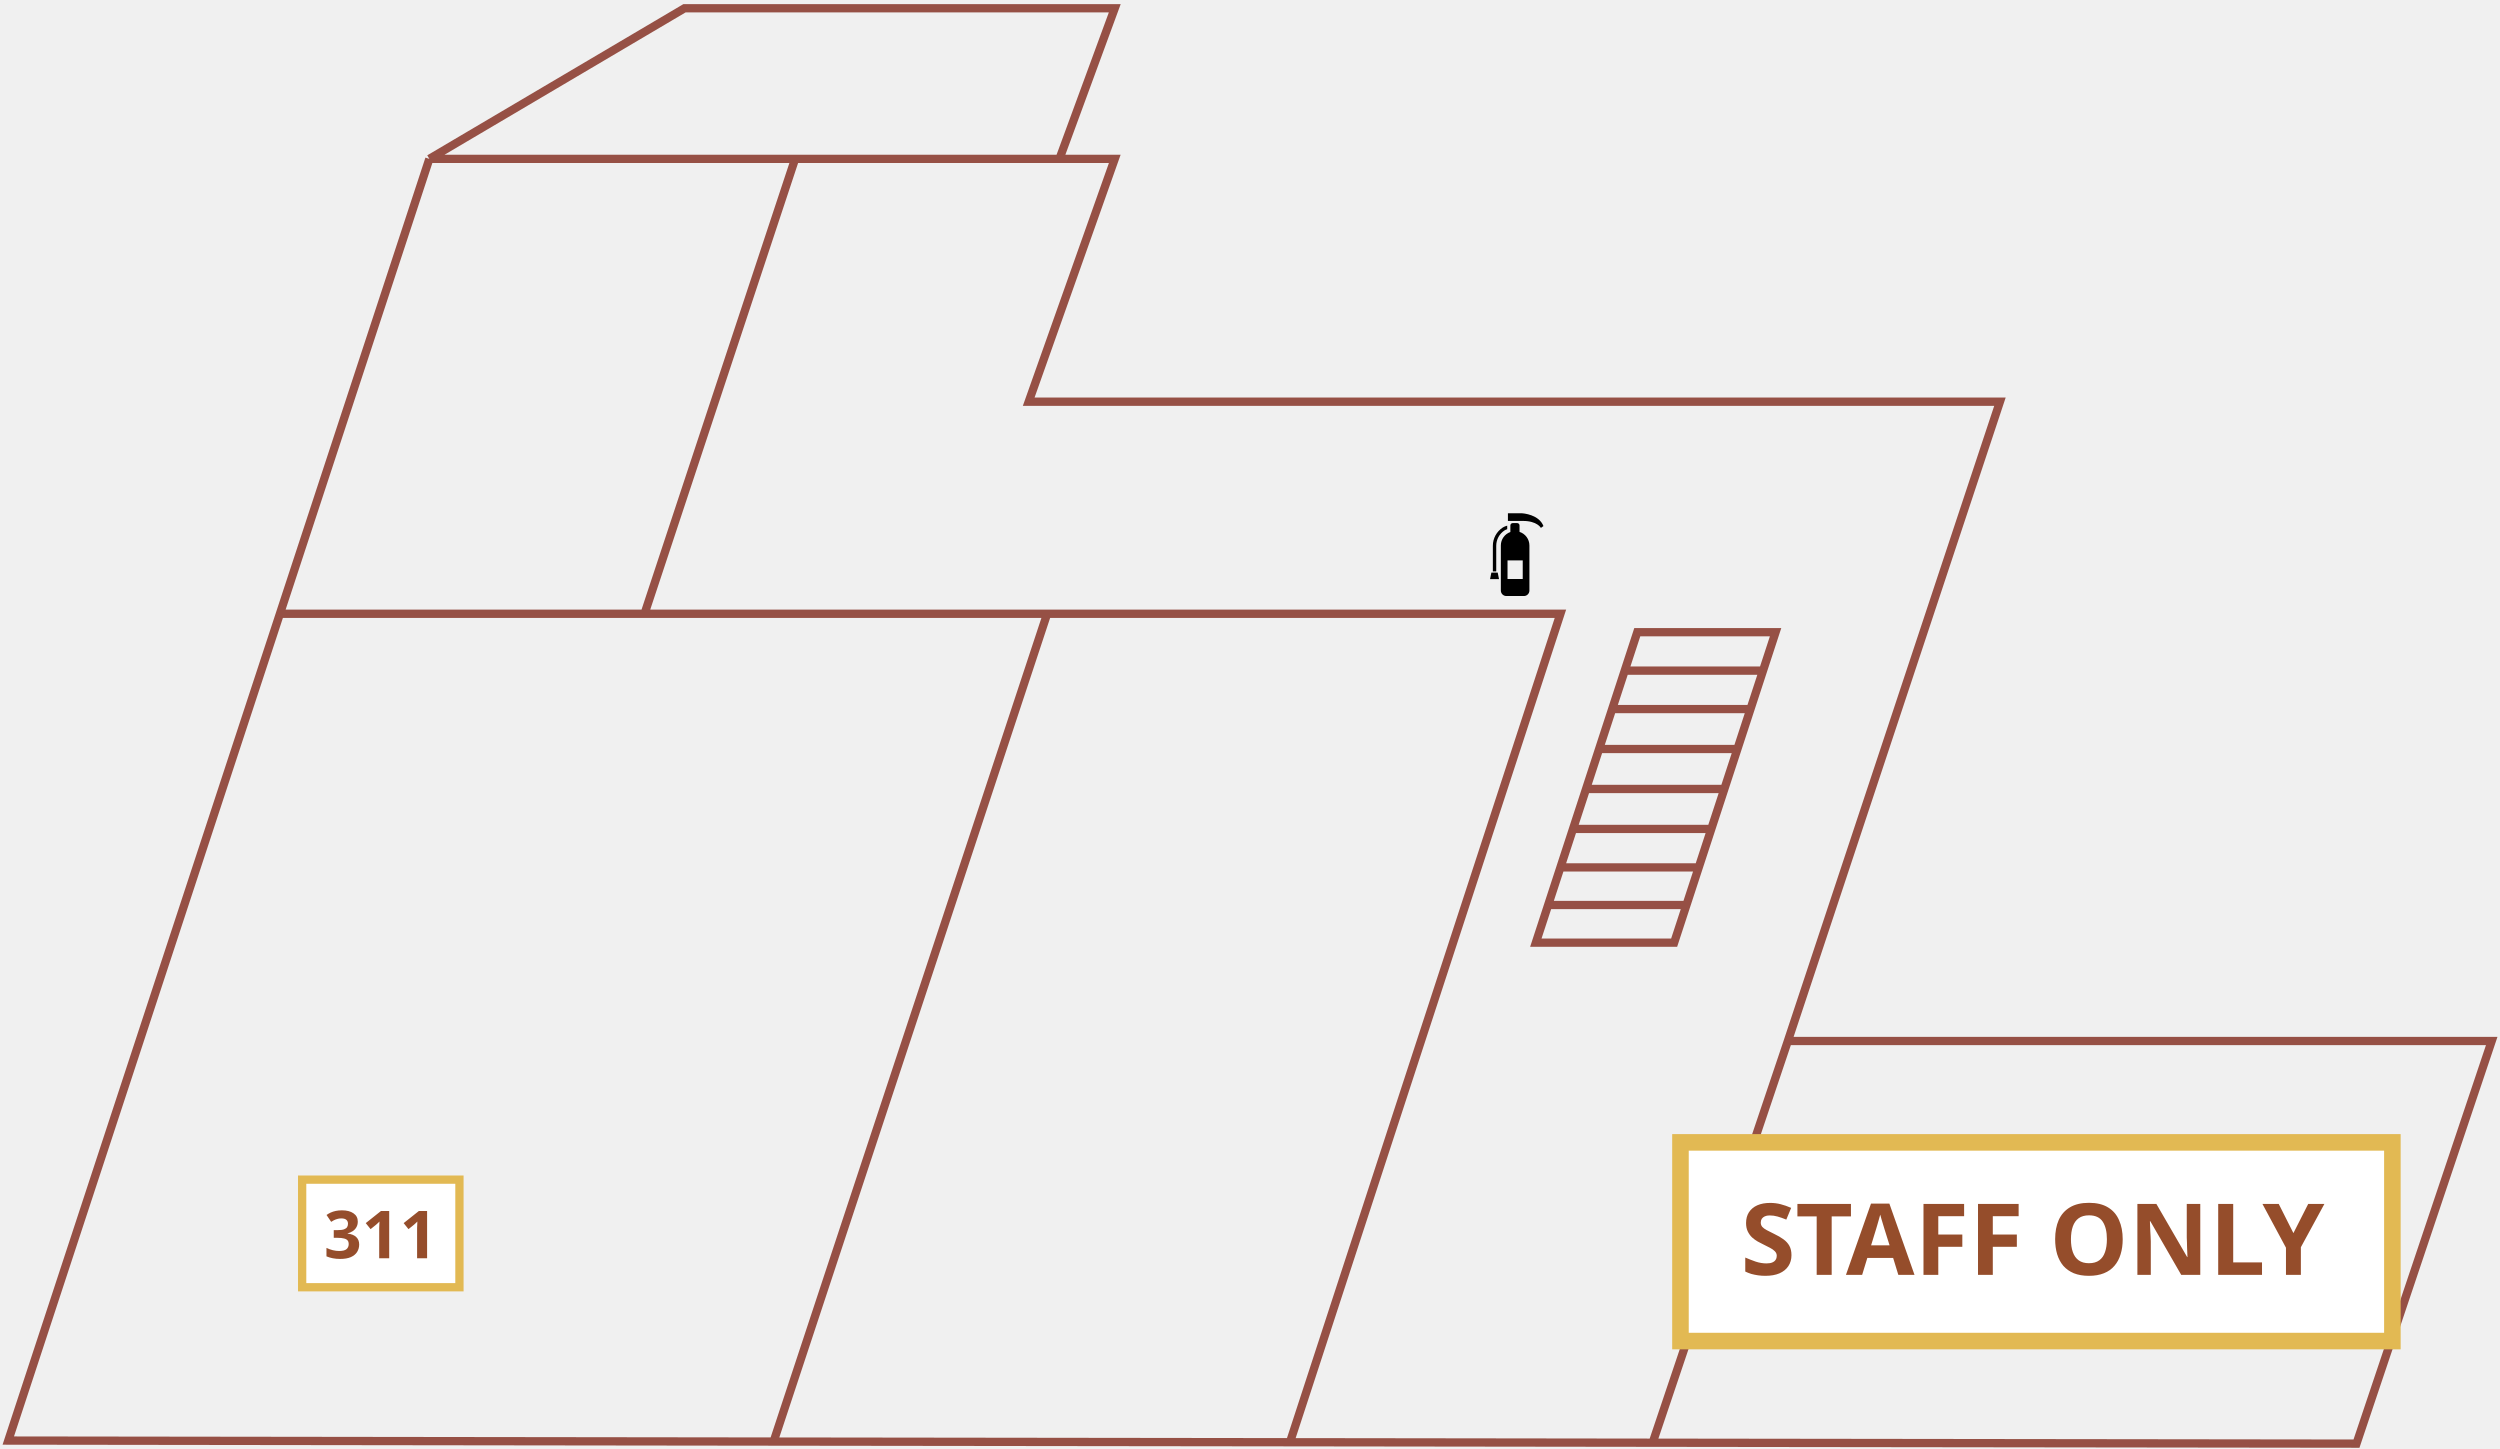
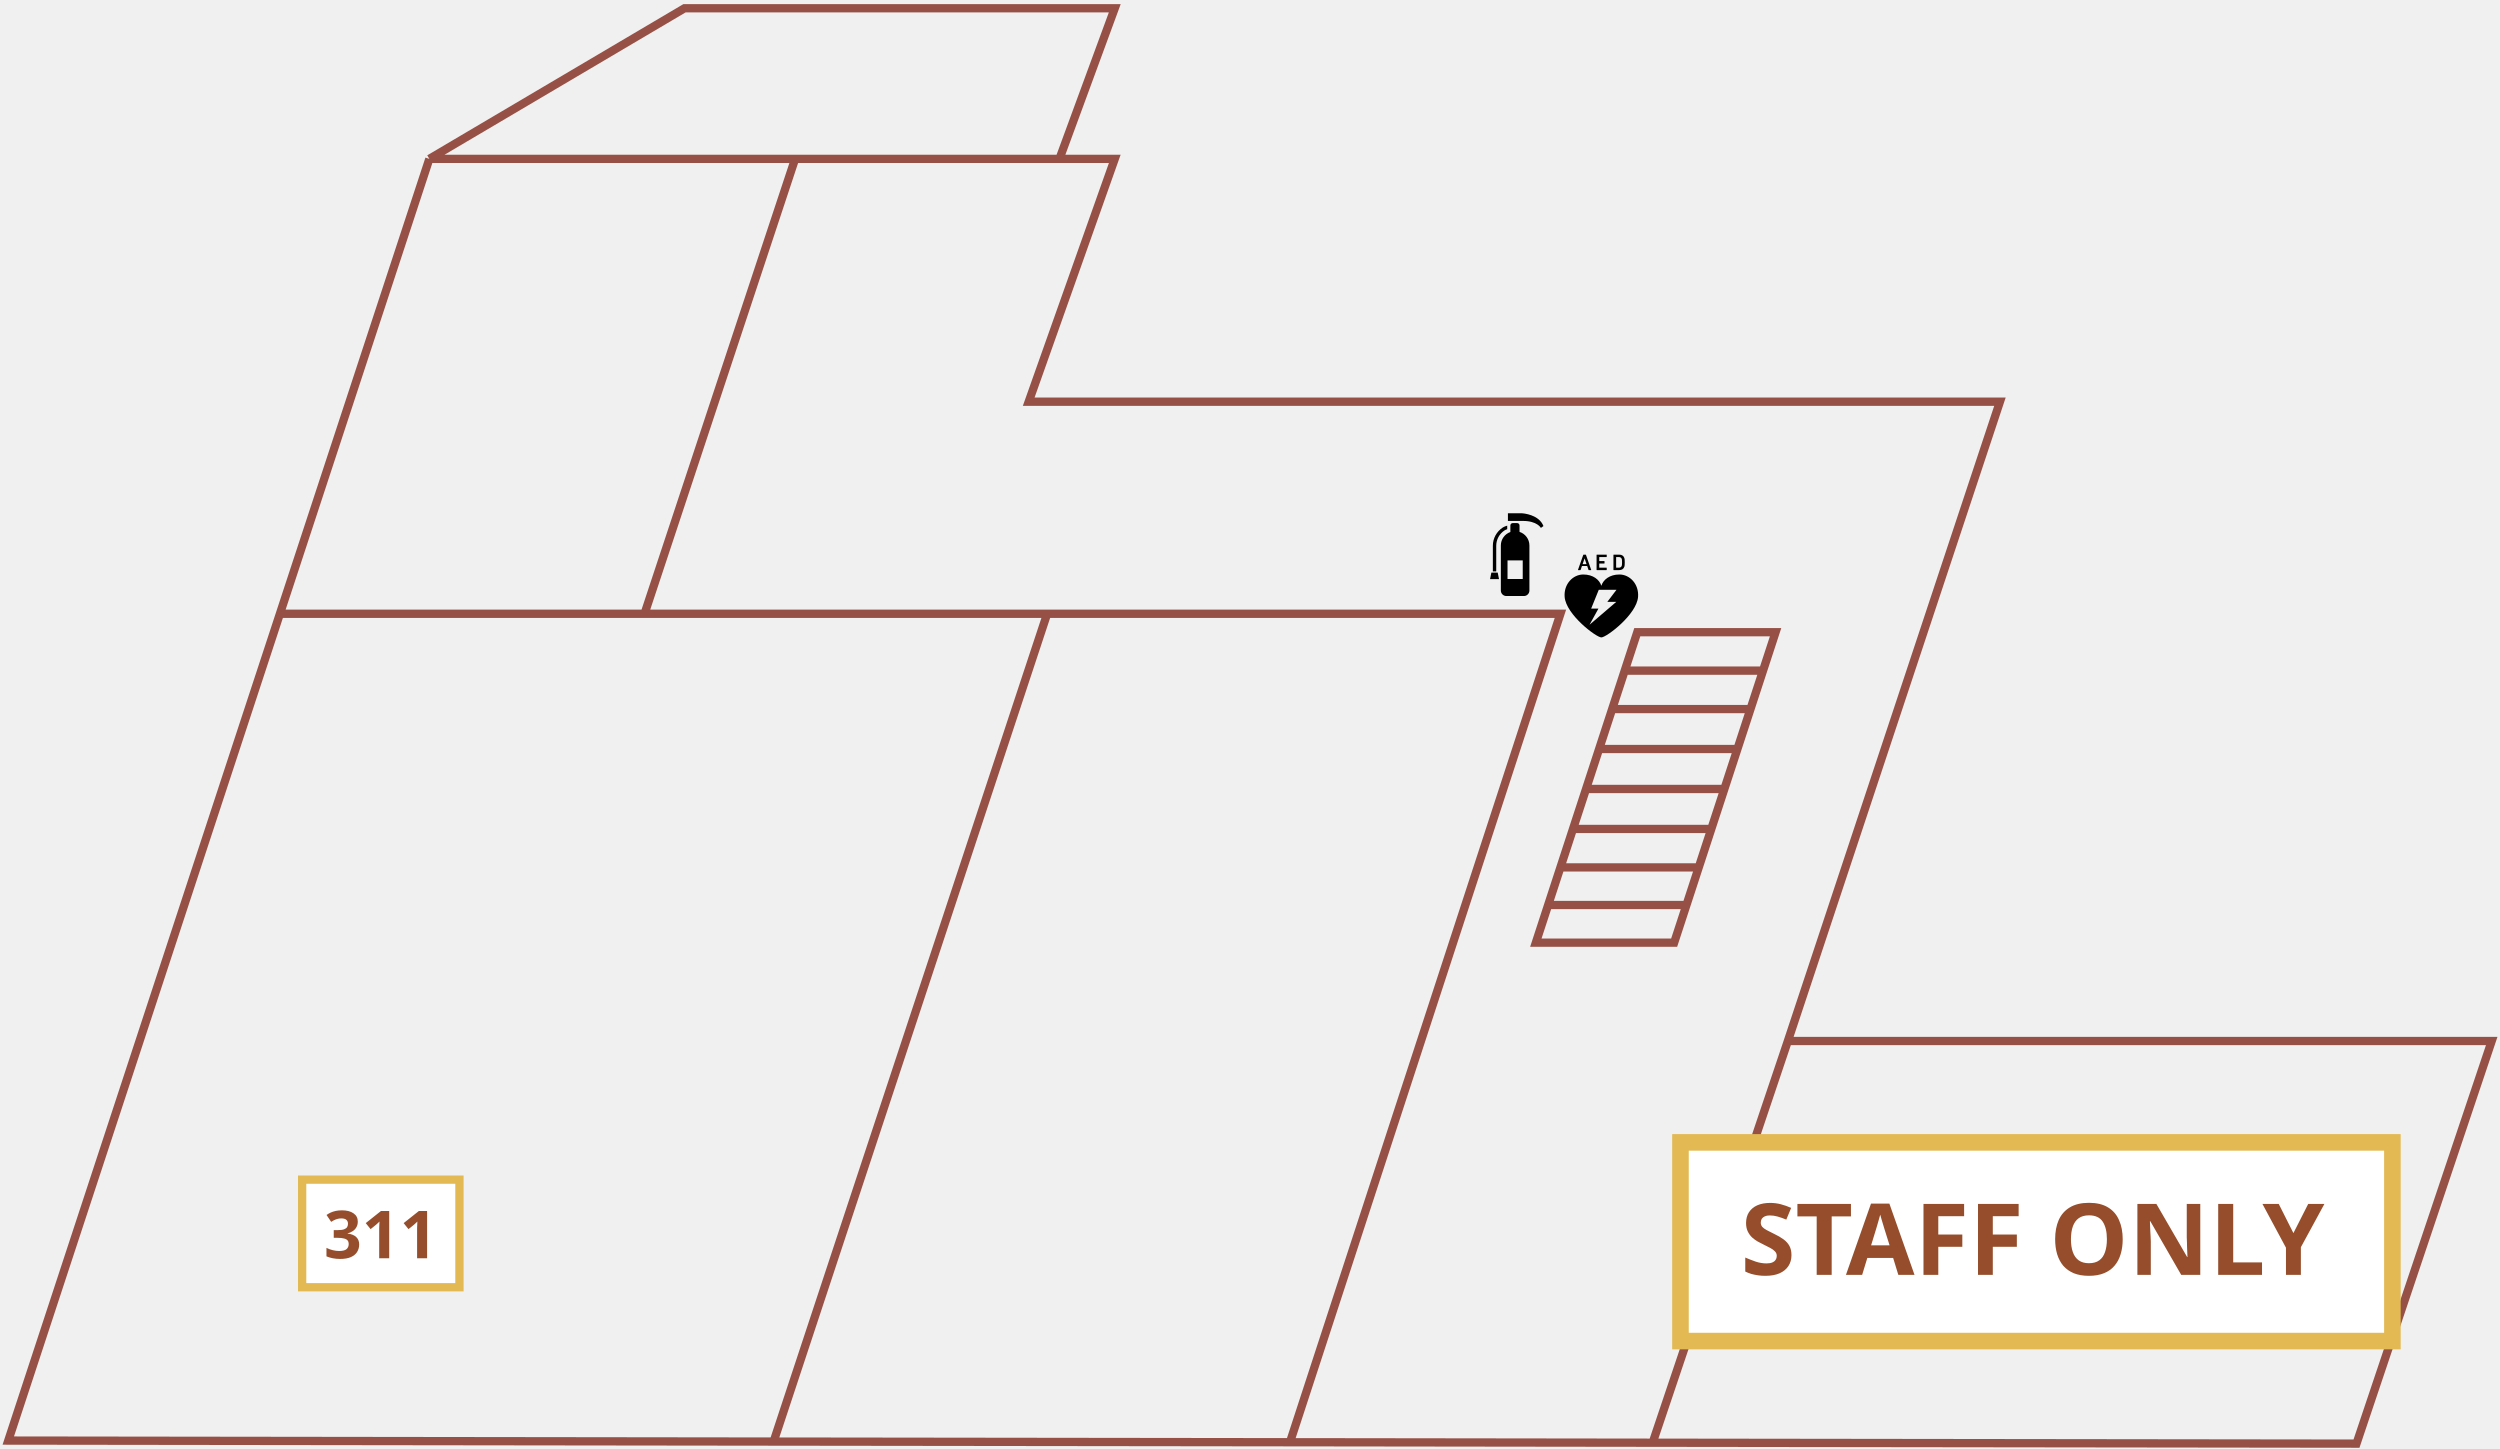
<svg xmlns="http://www.w3.org/2000/svg" width="302" height="175" viewBox="0 0 302 175" fill="none">
  <path d="M51.866 19.193L82.683 1H134.663L127.98 19.193M51.866 19.193L33.813 74.144M51.866 19.193H96.049M127.98 19.193H134.663L124.267 48.525H241.594L215.975 125.752M127.98 19.193H96.049M215.975 125.752H301L284.663 174.391L199.639 174.28M215.975 125.752L199.639 174.28M33.813 74.144L1 174.02L93.451 174.141M33.813 74.144H77.856M155.827 174.222L188.5 74.144H126.495M155.827 174.222L93.451 174.141M155.827 174.222L199.639 174.28M93.451 174.141L126.495 74.144M126.495 74.144H77.856M77.856 74.144L96.049 19.193M187.015 109.326L185.53 113.871H202.238L203.723 109.326M187.015 109.326H203.723M187.015 109.326L188.5 104.78M203.723 109.326L205.208 104.78M188.5 104.78H205.208M188.5 104.78L190.018 100.134M205.208 104.78L206.726 100.134M190.018 100.134H206.726M190.018 100.134L191.595 95.307M206.726 100.134L208.303 95.307M191.595 95.307H208.303M191.595 95.307L193.172 90.48M208.303 95.307L209.88 90.48M193.172 90.48H209.88M193.172 90.48L194.749 85.653M209.88 90.48L211.457 85.653M194.749 85.653H211.457M194.749 85.653L196.266 81.012M211.457 85.653L214.49 76.371H197.782L196.266 81.012M196.266 81.012H212.634" stroke="#965045" />
  <rect x="203" y="138" width="86" height="24" fill="white" stroke="#E2B953" stroke-width="2" />
  <path d="M216.409 151.624C216.409 152.128 216.285 152.568 216.037 152.944C215.789 153.32 215.429 153.612 214.957 153.82C214.493 154.02 213.925 154.12 213.253 154.12C212.957 154.12 212.665 154.1 212.377 154.06C212.097 154.02 211.825 153.964 211.561 153.892C211.305 153.812 211.061 153.716 210.829 153.604V151.912C211.237 152.088 211.657 152.252 212.089 152.404C212.529 152.548 212.965 152.62 213.397 152.62C213.693 152.62 213.929 152.58 214.105 152.5C214.289 152.42 214.421 152.312 214.501 152.176C214.589 152.04 214.633 151.884 214.633 151.708C214.633 151.492 214.557 151.308 214.405 151.156C214.261 151.004 214.065 150.864 213.817 150.736C213.569 150.6 213.285 150.456 212.965 150.304C212.765 150.208 212.549 150.096 212.317 149.968C212.085 149.832 211.861 149.668 211.645 149.476C211.437 149.276 211.265 149.036 211.129 148.756C210.993 148.476 210.925 148.14 210.925 147.748C210.925 147.236 211.041 146.8 211.273 146.44C211.513 146.072 211.849 145.792 212.281 145.6C212.721 145.408 213.237 145.312 213.829 145.312C214.277 145.312 214.701 145.364 215.101 145.468C215.509 145.572 215.933 145.72 216.373 145.912L215.785 147.328C215.393 147.168 215.041 147.044 214.729 146.956C214.417 146.868 214.097 146.824 213.769 146.824C213.545 146.824 213.353 146.86 213.193 146.932C213.033 147.004 212.909 147.104 212.821 147.232C212.741 147.36 212.701 147.512 212.701 147.688C212.701 147.888 212.761 148.06 212.881 148.204C213.001 148.34 213.181 148.472 213.421 148.6C213.661 148.728 213.961 148.88 214.321 149.056C214.761 149.264 215.133 149.48 215.437 149.704C215.749 149.928 215.989 150.192 216.157 150.496C216.325 150.8 216.409 151.176 216.409 151.624ZM221.267 154H219.455V146.944H217.127V145.432H223.595V146.944H221.267V154ZM229.316 154L228.692 151.96H225.572L224.948 154H222.992L226.016 145.396H228.236L231.272 154H229.316ZM227.636 148.444C227.596 148.308 227.544 148.136 227.48 147.928C227.416 147.72 227.352 147.508 227.288 147.292C227.224 147.076 227.172 146.888 227.132 146.728C227.092 146.888 227.036 147.088 226.964 147.328C226.9 147.56 226.836 147.784 226.772 148C226.716 148.208 226.672 148.356 226.64 148.444L226.028 150.436H228.26L227.636 148.444ZM234.145 154H232.357V145.432H237.265V146.92H234.145V149.128H237.049V150.616H234.145V154ZM240.731 154H238.943V145.432H243.851V146.92H240.731V149.128H243.635V150.616H240.731V154ZM256.422 149.704C256.422 150.368 256.338 150.972 256.17 151.516C256.01 152.052 255.762 152.516 255.426 152.908C255.098 153.3 254.674 153.6 254.154 153.808C253.642 154.016 253.038 154.12 252.342 154.12C251.646 154.12 251.038 154.016 250.518 153.808C250.006 153.592 249.582 153.292 249.246 152.908C248.918 152.516 248.67 152.048 248.502 151.504C248.342 150.96 248.262 150.356 248.262 149.692C248.262 148.804 248.406 148.032 248.694 147.376C248.99 146.72 249.438 146.212 250.038 145.852C250.646 145.484 251.418 145.3 252.354 145.3C253.282 145.3 254.046 145.484 254.646 145.852C255.246 146.212 255.69 146.724 255.978 147.388C256.274 148.044 256.422 148.816 256.422 149.704ZM250.17 149.704C250.17 150.304 250.246 150.82 250.398 151.252C250.55 151.684 250.786 152.016 251.106 152.248C251.426 152.48 251.838 152.596 252.342 152.596C252.862 152.596 253.278 152.48 253.59 152.248C253.91 152.016 254.142 151.684 254.286 151.252C254.438 150.82 254.514 150.304 254.514 149.704C254.514 148.8 254.346 148.092 254.01 147.58C253.674 147.068 253.122 146.812 252.354 146.812C251.842 146.812 251.426 146.928 251.106 147.16C250.786 147.392 250.55 147.724 250.398 148.156C250.246 148.588 250.17 149.104 250.17 149.704ZM265.793 154H263.489L259.757 147.52H259.709C259.717 147.72 259.725 147.924 259.733 148.132C259.741 148.332 259.749 148.536 259.757 148.744C259.773 148.944 259.785 149.148 259.793 149.356C259.801 149.556 259.809 149.76 259.817 149.968V154H258.197V145.432H260.489L264.209 151.852H264.245C264.237 151.652 264.229 151.456 264.221 151.264C264.213 151.064 264.205 150.868 264.197 150.676C264.197 150.476 264.193 150.28 264.185 150.088C264.177 149.888 264.169 149.688 264.161 149.488V145.432H265.793V154ZM267.959 154V145.432H269.771V152.5H273.251V154H267.959ZM277.045 148.96L278.833 145.432H280.789L277.945 150.664V154H276.145V150.724L273.301 145.432H275.269L277.045 148.96Z" fill="#954D2B" />
  <rect x="36.5" y="142.5" width="19" height="13" fill="white" stroke="#E2B953" />
  <path d="M43.221 147.568C43.221 147.829 43.165 148.056 43.053 148.248C42.946 148.44 42.8 148.597 42.613 148.72C42.431 148.843 42.224 148.933 41.989 148.992V149.016C42.447 149.069 42.794 149.208 43.029 149.432C43.269 149.656 43.389 149.957 43.389 150.336C43.389 150.667 43.306 150.965 43.141 151.232C42.981 151.493 42.73 151.701 42.389 151.856C42.053 152.005 41.618 152.08 41.085 152.08C40.77 152.08 40.477 152.053 40.205 152C39.933 151.947 39.677 151.869 39.437 151.768V150.744C39.682 150.867 39.938 150.96 40.205 151.024C40.477 151.088 40.727 151.12 40.957 151.12C41.389 151.12 41.69 151.045 41.861 150.896C42.037 150.747 42.125 150.536 42.125 150.264C42.125 150.104 42.085 149.971 42.005 149.864C41.925 149.752 41.783 149.669 41.581 149.616C41.383 149.557 41.106 149.528 40.749 149.528H40.317V148.6H40.757C41.109 148.6 41.376 148.568 41.557 148.504C41.743 148.435 41.869 148.344 41.933 148.232C42.002 148.115 42.037 147.981 42.037 147.832C42.037 147.629 41.973 147.472 41.845 147.36C41.722 147.243 41.514 147.184 41.221 147.184C41.039 147.184 40.874 147.208 40.725 147.256C40.575 147.299 40.44 147.352 40.317 147.416C40.2 147.48 40.096 147.541 40.005 147.6L39.445 146.768C39.594 146.661 39.76 146.565 39.941 146.48C40.127 146.395 40.333 146.328 40.557 146.28C40.781 146.232 41.032 146.208 41.309 146.208C41.895 146.208 42.359 146.328 42.701 146.568C43.047 146.803 43.221 147.136 43.221 147.568ZM47.015 152H45.807V148.696C45.807 148.605 45.807 148.493 45.807 148.36C45.812 148.227 45.818 148.088 45.823 147.944C45.828 147.8 45.834 147.672 45.839 147.56C45.812 147.592 45.754 147.651 45.663 147.736C45.578 147.816 45.498 147.888 45.423 147.952L44.767 148.48L44.183 147.752L46.023 146.288H47.015V152ZM51.593 152H50.385V148.696C50.385 148.605 50.385 148.493 50.385 148.36C50.39 148.227 50.396 148.088 50.401 147.944C50.406 147.8 50.412 147.672 50.417 147.56C50.39 147.592 50.332 147.651 50.241 147.736C50.156 147.816 50.076 147.888 50.001 147.952L49.345 148.48L48.761 147.752L50.601 146.288H51.593V152Z" fill="#954D2B" />
  <path d="M183.75 62C183.44 62 182.157 62 182.157 62V62.929C182.157 62.929 183.042 62.929 183.971 62.929C185.697 62.929 186.14 63.77 186.14 63.77C186.14 63.77 186.14 63.77 186.449 63.549C185.918 62.177 184.06 62 183.75 62Z" fill="black" />
  <path d="M180.157 69.167L180 69.958H181.08L180.923 69.167H180.157Z" fill="black" />
  <path d="M183.559 64.251V63.475C183.559 63.317 183.431 63.189 183.272 63.189H182.739C182.58 63.189 182.453 63.317 182.453 63.475V64.267C181.782 64.503 181.302 65.142 181.302 65.894V71.336C181.302 71.703 181.599 72 181.966 72H184.09C184.456 72 184.753 71.703 184.753 71.336V65.894C184.753 65.126 184.252 64.475 183.559 64.251ZM183.946 69.942H182.109V67.698H183.946V69.942Z" fill="black" />
  <path d="M180.745 65.925C180.745 65.169 181.132 64.476 181.746 64.074L181.748 64.073L181.748 64.073C181.751 64.07 181.875 63.992 182.071 63.926V63.5C181.747 63.587 181.542 63.72 181.522 63.733C181.522 63.733 181.522 63.733 181.522 63.733C181.522 63.733 181.52 63.734 181.52 63.735L181.52 63.735C180.794 64.212 180.337 65.03 180.337 65.925V69.027H180.745V65.925ZM181.751 64.071L181.749 64.073L181.749 64.073L181.751 64.071Z" fill="black" />
+   <path d="M195.625 69.399C194.447 69.399 193.673 70.026 193.443 70.761C193.214 70.026 192.44 69.399 191.262 69.399C190.017 69.399 188.892 70.54 189.008 72.1C189.168 74.24 192.828 77 193.443 77C194.059 77 197.719 74.24 197.879 72.1C197.995 70.54 196.87 69.399 195.625 69.399ZM195.242 72.708L192.016 75.469L193.09 73.52H192.21L193.132 71.247H195.27L194.163 72.708H195.242V72.708Z" fill="black" />
+   <path d="M190.639 68.869H190.905C190.924 68.869 190.935 68.86 190.941 68.841L191.064 68.479L191.099 68.376H191.733L191.768 68.479L191.892 68.841C191.897 68.86 191.908 68.869 191.927 68.869H192.197C192.216 68.869 192.221 68.857 192.216 68.841L191.584 67.028C191.578 67.011 191.567 67 191.548 67H191.295C191.276 67 191.265 67.011 191.259 67.028L190.619 68.841C190.614 68.857 190.619 68.869 190.639 68.869ZM191.413 67.465H191.422L191.656 68.151H191.177L191.413 67.465Z" fill="black" />
+   <path d="M192.893 68.869H194.064C194.081 68.869 194.092 68.857 194.092 68.841V68.605C194.092 68.588 194.081 68.577 194.064 68.577H193.207C193.196 68.577 193.19 68.572 193.19 68.561V68.088C193.19 68.077 193.196 68.072 193.207 68.072H193.799C193.815 68.072 193.826 68.061 193.826 68.044V67.808C193.826 67.791 193.815 67.78 193.799 67.78H193.207C193.196 67.78 193.19 67.775 193.19 67.764V67.308C193.19 67.297 193.196 67.291 193.207 67.291H194.064C194.081 67.291 194.092 67.28 194.092 67.264V67.028C194.092 67.011 194.081 67 194.064 67H192.893C192.877 67 192.866 67.011 192.866 67.028V68.841C192.866 68.857 192.877 68.869 192.893 68.869Z" fill="black" />
+   <path d="M194.932 68.869H195.6C195.921 68.869 196.135 68.726 196.223 68.454C196.254 68.36 196.27 68.259 196.27 67.934C196.27 67.61 196.254 67.508 196.223 67.415C196.135 67.143 195.921 67 195.599 67H194.932C194.915 67 194.904 67.011 194.904 67.028V68.841C194.904 68.857 194.915 68.869 194.932 68.869ZM195.229 67.308C195.229 67.297 195.234 67.291 195.245 67.291H195.523C195.729 67.291 195.855 67.36 195.91 67.528C195.929 67.58 195.943 67.662 195.943 67.934C195.943 68.204 195.929 68.289 195.91 68.341C195.855 68.508 195.729 68.578 195.523 68.578H195.245C195.234 68.578 195.229 68.572 195.229 68.561V67.308Z" fill="black" />
</svg>
